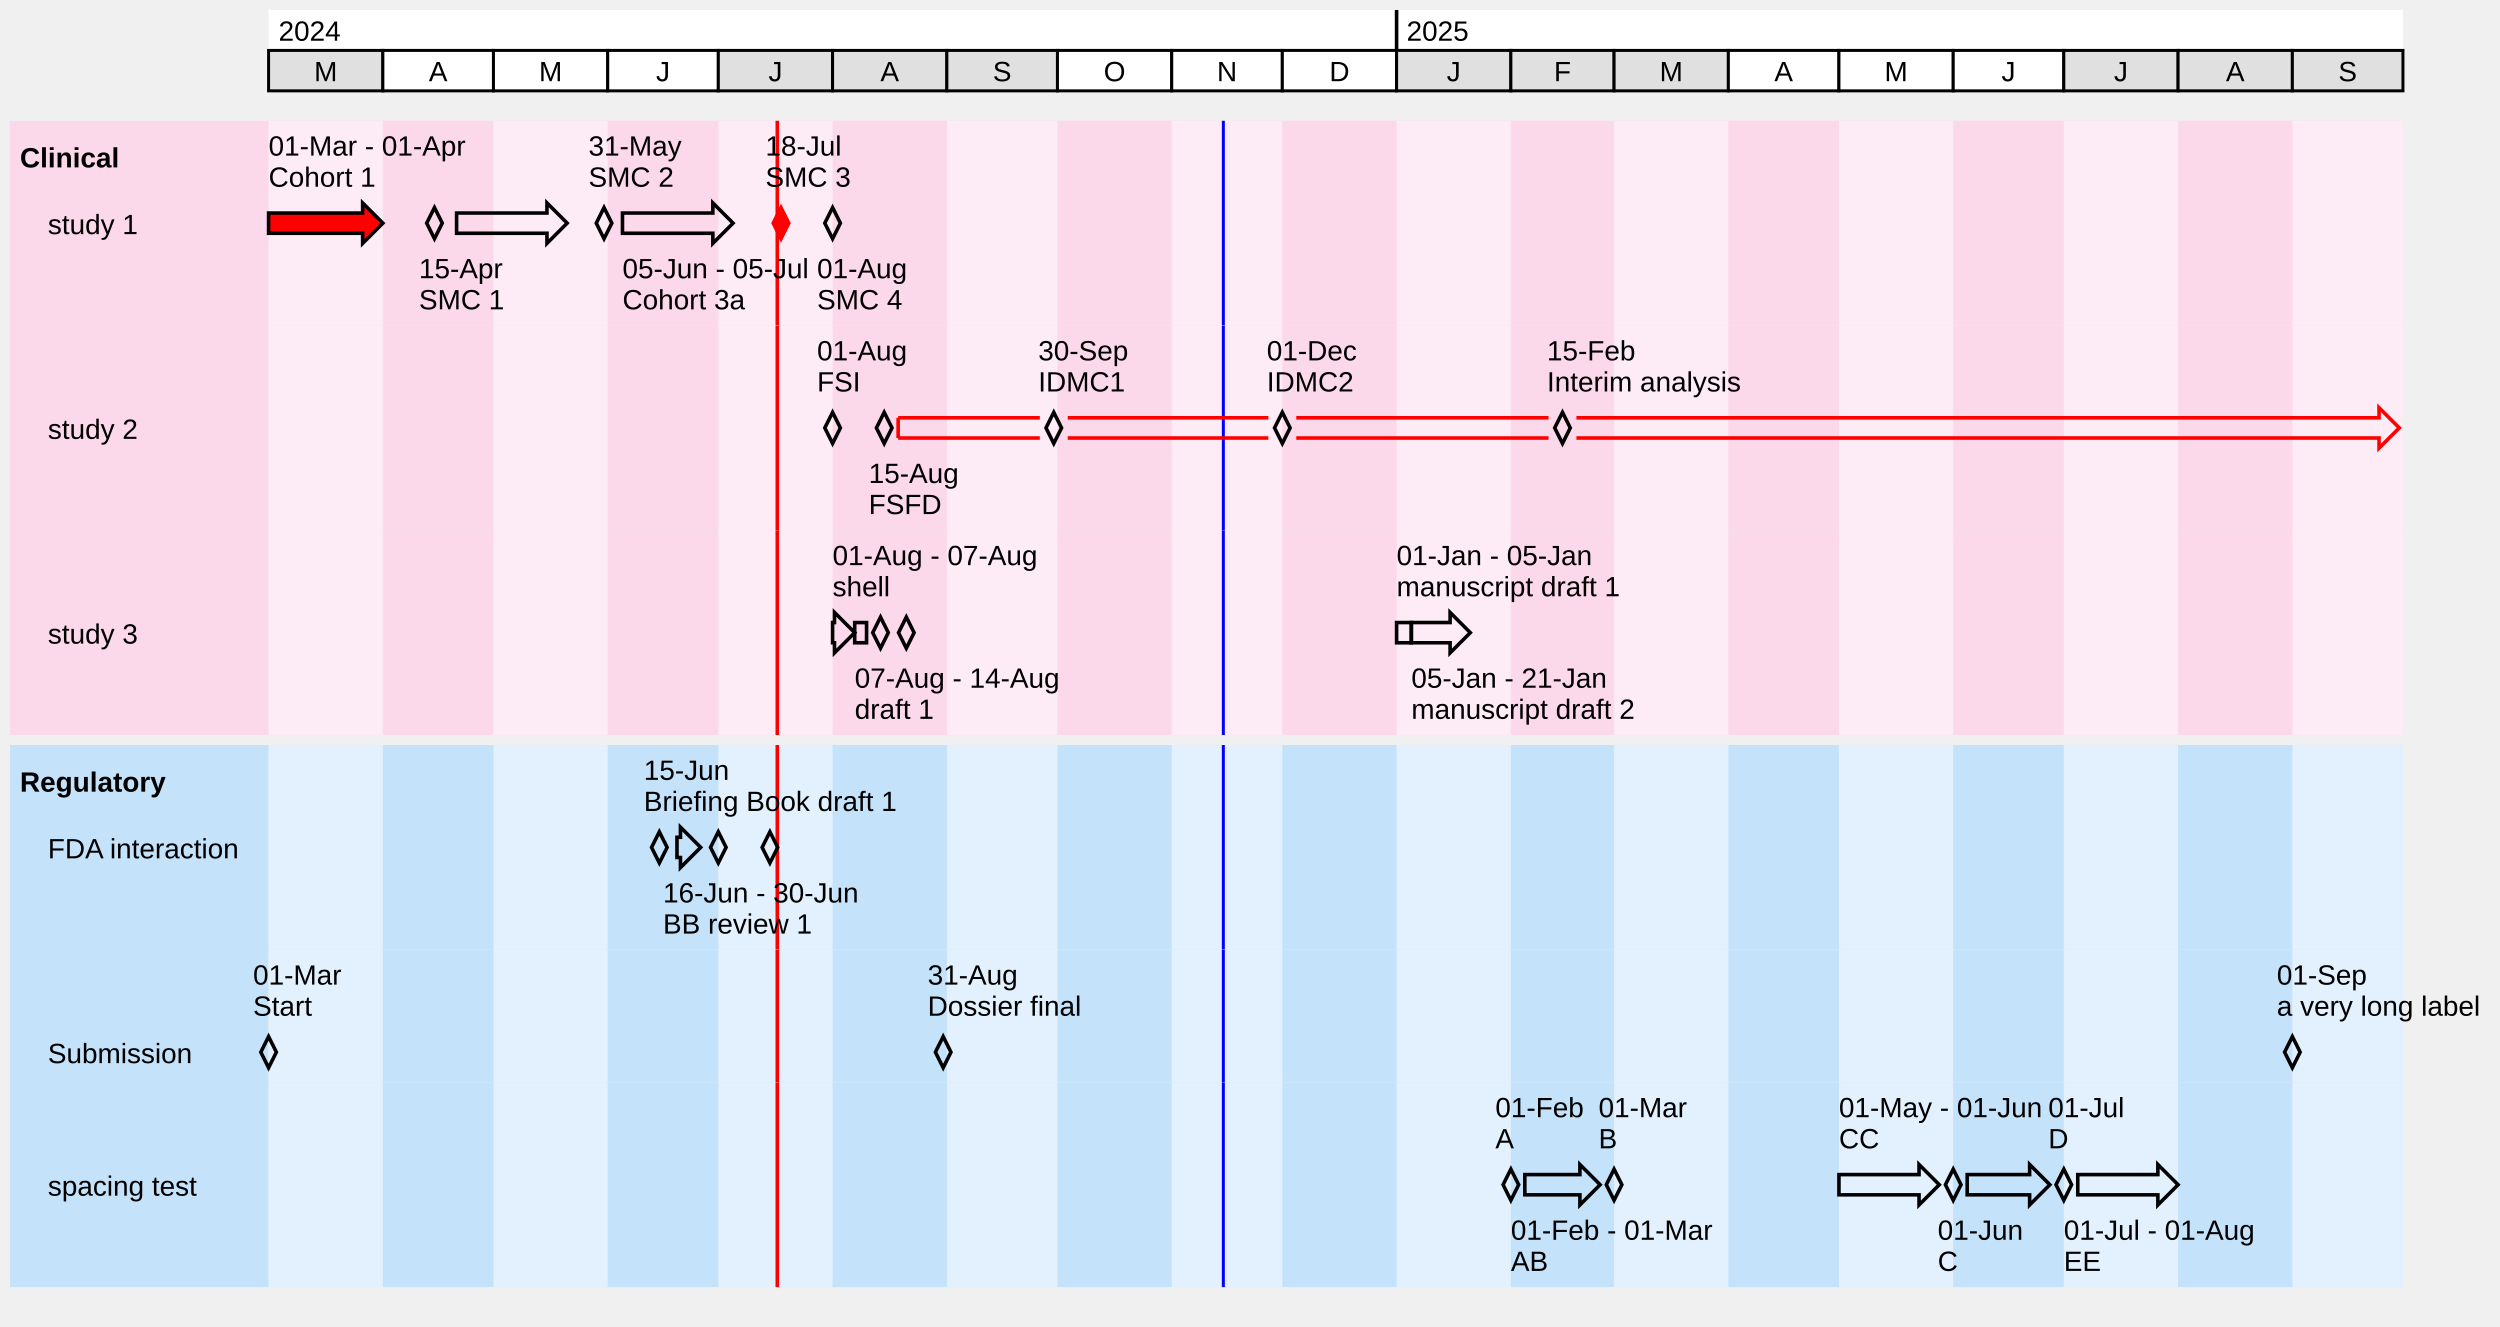
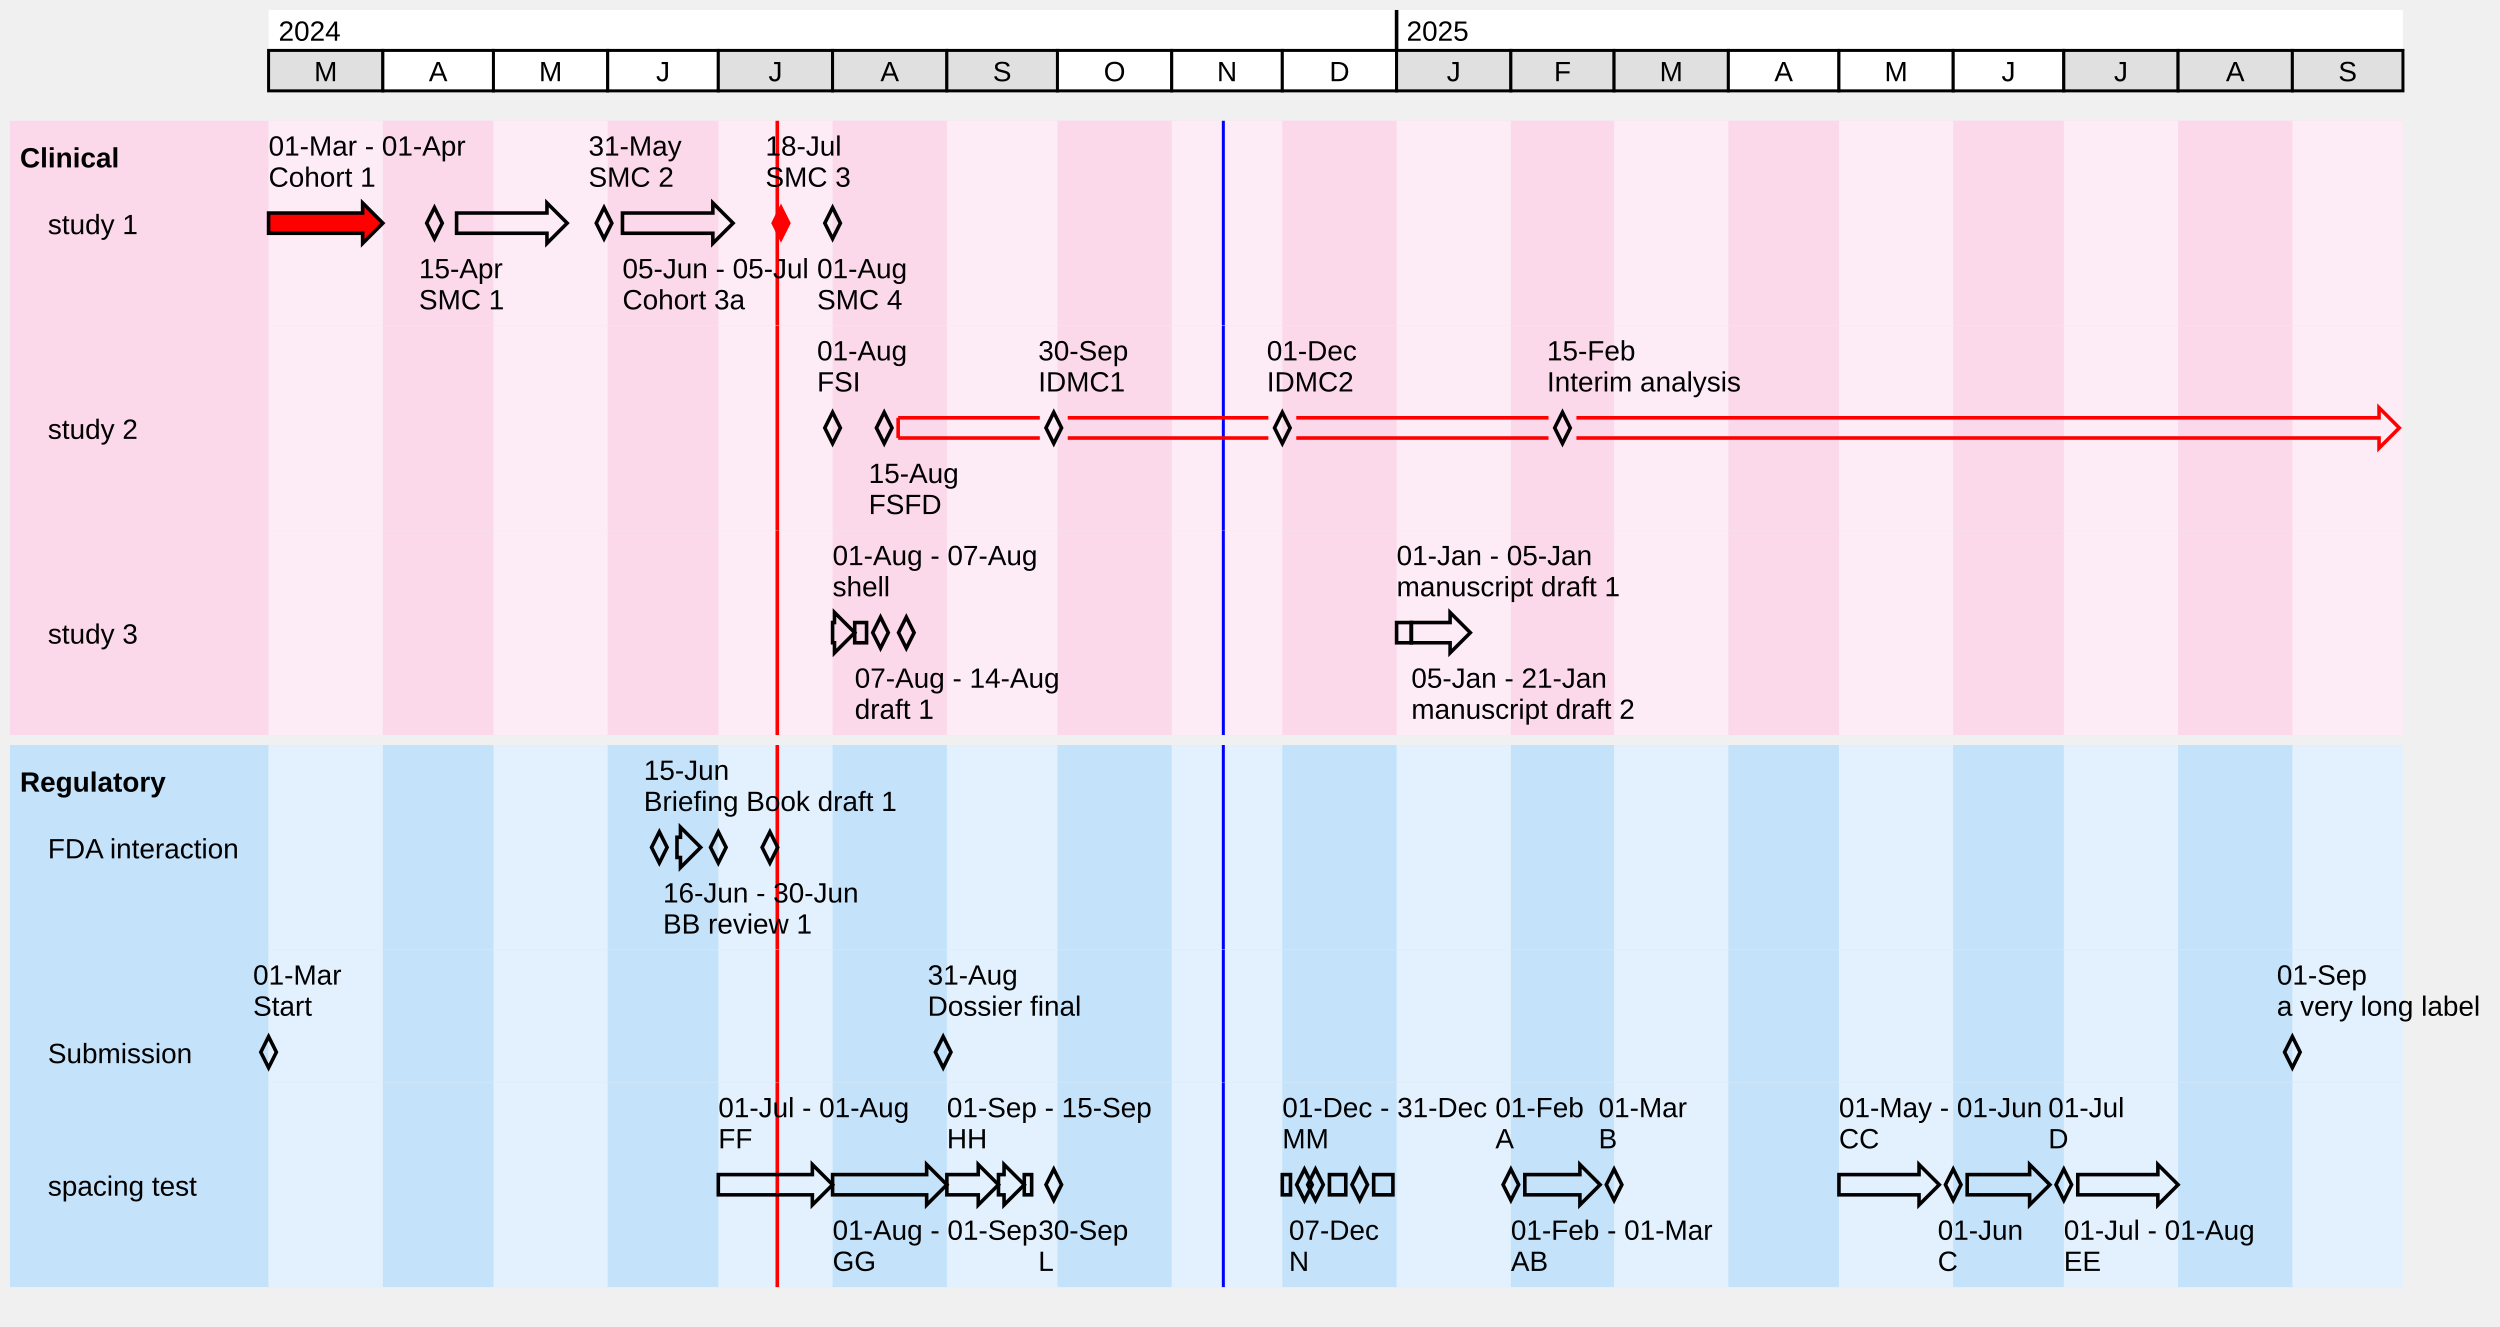
<svg xmlns="http://www.w3.org/2000/svg" width="1253.668" height="665.44" viewbox="0 0 1200 0.538">
  <style>text {font-family: Arial; font-size: 14.0px ;}</style>
  <rect x="5" y="5" width="1200" height="40.56" style="stroke:black;  stroke-width:0; fill:transparent; fill-opacity:1" />
  <text x="10" y="28.4" font-weight="bold" />
  <rect x="134.688" y="5" width="1070.312" height="20.28" style="stroke:black;  stroke-width:0; fill:#f0f0f0; fill-opacity:1" />
  <rect x="134.688" y="5" width="1070.312" height="20.28" style="stroke:transparent;  stroke-width:1; fill:white; fill-opacity:1" />
  <text x="705.345" y="20.44" font-weight="normal">2025</text>
  <line x1="700.345" y1="5" x2="700.345" y2="25.28" style="stroke:black; stroke-width:1.8; " />
  <text x="139.688" y="20.44" font-weight="normal">2024</text>
  <text x="24.0" y="30.64" font-weight="normal" />
  <rect x="134.688" y="25.28" width="1070.312" height="20.28" style="stroke:black;  stroke-width:0; fill:#f0f0f0; fill-opacity:1" />
  <rect x="134.688" y="25.28" width="1070.312" height="20.28" style="stroke:black;  stroke-width:0; fill:white; fill-opacity:1" />
  <rect x="134.688" y="25.28" width="57.305" height="20.28" style="stroke:black;  stroke-width:1.5; fill:#e0e0e0; fill-opacity:1" />
  <text x="157.512" y="40.72" font-weight="normal">M</text>
  <rect x="191.993" y="25.28" width="55.457" height="20.28" style="stroke:black;  stroke-width:1.5; fill:white; fill-opacity:1" />
  <text x="215.049" y="40.72" font-weight="normal">A</text>
  <rect x="247.449" y="25.28" width="57.305" height="20.28" style="stroke:black;  stroke-width:1.5; fill:white; fill-opacity:1" />
  <text x="270.274" y="40.72" font-weight="normal">M</text>
  <rect x="304.754" y="25.28" width="55.457" height="20.28" style="stroke:black;  stroke-width:1.5; fill:white; fill-opacity:1" />
  <text x="328.983" y="40.72" font-weight="normal">J</text>
  <rect x="360.211" y="25.28" width="57.305" height="20.28" style="stroke:black;  stroke-width:1.5; fill:#e0e0e0; fill-opacity:1" />
  <text x="385.364" y="40.72" font-weight="normal">J</text>
  <rect x="417.516" y="25.28" width="57.305" height="20.28" style="stroke:black;  stroke-width:1.5; fill:#e0e0e0; fill-opacity:1" />
  <text x="441.497" y="40.72" font-weight="normal">A</text>
  <rect x="474.821" y="25.28" width="55.457" height="20.28" style="stroke:black;  stroke-width:1.5; fill:#e0e0e0; fill-opacity:1" />
  <text x="497.878" y="40.72" font-weight="normal">S</text>
  <rect x="530.278" y="25.28" width="57.305" height="20.28" style="stroke:black;  stroke-width:1.5; fill:white; fill-opacity:1" />
  <text x="553.485" y="40.72" font-weight="normal">O</text>
  <rect x="587.583" y="25.28" width="55.457" height="20.28" style="stroke:black;  stroke-width:1.5; fill:white; fill-opacity:1" />
  <text x="610.257" y="40.72" font-weight="normal">N</text>
  <rect x="643.04" y="25.28" width="57.305" height="20.28" style="stroke:black;  stroke-width:1.5; fill:white; fill-opacity:1" />
  <text x="666.638" y="40.72" font-weight="normal">D</text>
  <rect x="700.345" y="25.28" width="57.305" height="20.28" style="stroke:black;  stroke-width:1.5; fill:#e0e0e0; fill-opacity:1" />
  <text x="725.497" y="40.72" font-weight="normal">J</text>
  <rect x="757.65" y="25.28" width="51.759" height="20.28" style="stroke:black;  stroke-width:1.5; fill:#e0e0e0; fill-opacity:1" />
  <text x="779.256" y="40.72" font-weight="normal">F</text>
  <rect x="809.41" y="25.28" width="57.305" height="20.28" style="stroke:black;  stroke-width:1.5; fill:#e0e0e0; fill-opacity:1" />
  <text x="832.234" y="40.72" font-weight="normal">M</text>
  <rect x="866.715" y="25.28" width="55.457" height="20.28" style="stroke:black;  stroke-width:1.5; fill:white; fill-opacity:1" />
  <text x="889.771" y="40.72" font-weight="normal">A</text>
  <rect x="922.171" y="25.28" width="57.305" height="20.28" style="stroke:black;  stroke-width:1.5; fill:white; fill-opacity:1" />
  <text x="944.996" y="40.72" font-weight="normal">M</text>
  <rect x="979.476" y="25.28" width="55.457" height="20.28" style="stroke:black;  stroke-width:1.5; fill:white; fill-opacity:1" />
  <text x="1003.705" y="40.72" font-weight="normal">J</text>
  <rect x="1034.933" y="25.28" width="57.305" height="20.28" style="stroke:black;  stroke-width:1.5; fill:#e0e0e0; fill-opacity:1" />
  <text x="1060.086" y="40.72" font-weight="normal">J</text>
  <rect x="1092.238" y="25.28" width="57.305" height="20.28" style="stroke:black;  stroke-width:1.5; fill:#e0e0e0; fill-opacity:1" />
  <text x="1116.219" y="40.72" font-weight="normal">A</text>
  <rect x="1149.543" y="25.28" width="55.457" height="20.28" style="stroke:black;  stroke-width:1.5; fill:#e0e0e0; fill-opacity:1" />
  <text x="1172.6" y="40.72" font-weight="normal">S</text>
  <text x="24.0" y="50.92" font-weight="normal" />
  <rect x="5" y="60.56" width="1200" height="308.04" style="stroke:black;  stroke-width:0; fill:#fbd8ea; fill-opacity:1" />
  <text x="10" y="83.96" font-weight="bold">Clinical</text>
  <rect x="134.688" y="60.56" width="1070.312" height="102.68" style="stroke:black;  stroke-width:0; fill:#f0f0f0; fill-opacity:1" />
  <rect x="134.688" y="60.56" width="1070.312" height="102.68" style="stroke:transparent;  stroke-width:1; fill:#fbd8ea; fill-opacity:1" />
  <rect x="134.688" y="60.56" width="57.305" height="102.68" style="stroke:black;  stroke-width:0; fill:white; fill-opacity:0.5" />
  <rect x="247.449" y="60.56" width="57.305" height="102.68" style="stroke:black;  stroke-width:0; fill:white; fill-opacity:0.5" />
  <rect x="360.211" y="60.56" width="57.305" height="102.68" style="stroke:black;  stroke-width:0; fill:white; fill-opacity:0.5" />
  <rect x="474.821" y="60.56" width="55.457" height="102.68" style="stroke:black;  stroke-width:0; fill:white; fill-opacity:0.5" />
  <rect x="587.583" y="60.56" width="55.457" height="102.68" style="stroke:black;  stroke-width:0; fill:white; fill-opacity:0.5" />
  <rect x="700.345" y="60.56" width="57.305" height="102.68" style="stroke:black;  stroke-width:0; fill:white; fill-opacity:0.5" />
  <rect x="809.41" y="60.56" width="57.305" height="102.68" style="stroke:black;  stroke-width:0; fill:white; fill-opacity:0.5" />
  <rect x="922.171" y="60.56" width="57.305" height="102.68" style="stroke:black;  stroke-width:0; fill:white; fill-opacity:0.5" />
  <rect x="1034.933" y="60.56" width="57.305" height="102.68" style="stroke:black;  stroke-width:0; fill:white; fill-opacity:0.5" />
  <rect x="1149.543" y="60.56" width="55.457" height="102.68" style="stroke:black;  stroke-width:0; fill:white; fill-opacity:0.5" />
  <line x1="389.788" y1="60.56" x2="389.788" y2="163.24" style="stroke:red; stroke-width:1.8; " />
  <line x1="613.463" y1="60.56" x2="613.463" y2="163.24" style="stroke:blue; stroke-width:1.5; " />
  <path d="M134.688, 116.97 L134.688, 106.83 L181.853, 106.83 L181.853, 101.76 L191.993, 111.9 L181.853, 122.04 L181.853, 116.97 L134.688, 116.97 Z" style="stroke: black; fill: red; stroke-width:1.8; " />
  <path d="M213.969, 111.9 L217.872, 104.092 L221.776, 111.9 L217.872, 119.708 L213.969, 111.9 Z" style="stroke: black; fill: none; stroke-width:1.8; " />
  <path d="M228.964, 116.97 L228.964, 106.83 L274.28, 106.83 L274.28, 101.76 L284.42, 111.9 L274.28, 122.04 L274.28, 116.97 L228.964, 116.97 Z" style="stroke: black; fill: none; stroke-width:1.8; " />
  <path d="M299.002, 111.9 L302.906, 104.092 L306.81, 111.9 L302.906, 119.708 L299.002, 111.9 Z" style="stroke: black; fill: none; stroke-width:1.8; " />
  <path d="M312.149, 116.97 L312.149, 106.83 L357.465, 106.83 L357.465, 101.76 L367.605, 111.9 L357.465, 122.04 L357.465, 116.97 L312.149, 116.97 Z" style="stroke: black; fill: none; stroke-width:1.8; " />
  <path d="M387.733, 111.9 L391.636, 104.092 L395.54, 111.9 L391.636, 119.708 L387.733, 111.9 Z" style="stroke: red; fill: red; stroke-width:1.8; " />
  <path d="M413.612, 111.9 L417.516, 104.092 L421.42, 111.9 L417.516, 119.708 L413.612, 111.9 Z" style="stroke: black; fill: none; stroke-width:1.8; " />
  <text x="134.688" y="78.04" font-weight="normal">01-Mar - 01-Apr</text>
  <text x="134.688" y="93.64" font-weight="normal">Cohort 1</text>
  <text x="295.125" y="78.04" font-weight="normal">31-May</text>
  <text x="295.125" y="93.64" font-weight="normal">SMC 2</text>
  <text x="383.855" y="78.04" font-weight="normal">18-Jul</text>
  <text x="383.855" y="93.64" font-weight="normal">SMC 3</text>
  <text x="210.091" y="139.52" font-weight="normal">15-Apr</text>
  <text x="210.091" y="155.12" font-weight="normal">SMC 1</text>
  <text x="312.149" y="139.52" font-weight="normal">05-Jun - 05-Jul</text>
  <text x="312.149" y="155.12" font-weight="normal">Cohort 3a</text>
  <text x="409.735" y="139.52" font-weight="normal">01-Aug</text>
  <text x="409.735" y="155.12" font-weight="normal">SMC 4</text>
  <text x="24.0" y="117.4" font-weight="normal">study 1</text>
  <rect x="134.688" y="163.24" width="1070.312" height="102.68" style="stroke:black;  stroke-width:0; fill:#f0f0f0; fill-opacity:1" />
  <rect x="134.688" y="163.24" width="1070.312" height="102.68" style="stroke:transparent;  stroke-width:1; fill:#fbd8ea; fill-opacity:1" />
  <rect x="134.688" y="163.24" width="57.305" height="102.68" style="stroke:black;  stroke-width:0; fill:white; fill-opacity:0.5" />
  <rect x="247.449" y="163.24" width="57.305" height="102.68" style="stroke:black;  stroke-width:0; fill:white; fill-opacity:0.5" />
  <rect x="360.211" y="163.24" width="57.305" height="102.68" style="stroke:black;  stroke-width:0; fill:white; fill-opacity:0.5" />
  <rect x="474.821" y="163.24" width="55.457" height="102.68" style="stroke:black;  stroke-width:0; fill:white; fill-opacity:0.5" />
  <rect x="587.583" y="163.24" width="55.457" height="102.68" style="stroke:black;  stroke-width:0; fill:white; fill-opacity:0.5" />
  <rect x="700.345" y="163.24" width="57.305" height="102.68" style="stroke:black;  stroke-width:0; fill:white; fill-opacity:0.5" />
  <rect x="809.41" y="163.24" width="57.305" height="102.68" style="stroke:black;  stroke-width:0; fill:white; fill-opacity:0.5" />
  <rect x="922.171" y="163.24" width="57.305" height="102.68" style="stroke:black;  stroke-width:0; fill:white; fill-opacity:0.5" />
  <rect x="1034.933" y="163.24" width="57.305" height="102.68" style="stroke:black;  stroke-width:0; fill:white; fill-opacity:0.5" />
  <rect x="1149.543" y="163.24" width="55.457" height="102.68" style="stroke:black;  stroke-width:0; fill:white; fill-opacity:0.5" />
  <line x1="389.788" y1="163.24" x2="389.788" y2="265.92" style="stroke:red; stroke-width:1.8; " />
  <line x1="613.463" y1="163.24" x2="613.463" y2="265.92" style="stroke:blue; stroke-width:1.5; " />
  <path d="M413.612, 214.58 L417.516, 206.772 L421.42, 214.58 L417.516, 222.388 L413.612, 214.58 Z" style="stroke: black; fill: none; stroke-width:1.8; " />
  <path d="M439.492, 214.58 L443.396, 206.772 L447.3, 214.58 L443.396, 222.388 L439.492, 214.58 Z" style="stroke: black; fill: none; stroke-width:1.8; " />
  <line x1="450.396" y1="209.51" x2="521.429" y2="209.51" style="stroke:red; stroke-width:1.8; " />
  <line x1="450.396" y1="219.65" x2="521.429" y2="219.65" style="stroke:red; stroke-width:1.8; " />
  <line x1="450.396" y1="209.51" x2="450.396" y2="219.65" style="stroke:red; stroke-width:1.8; " />
  <line x1="535.429" y1="209.51" x2="636.04" y2="209.51" style="stroke:red; stroke-width:1.8; " />
  <line x1="535.429" y1="219.65" x2="636.04" y2="219.65" style="stroke:red; stroke-width:1.8; " />
  <line x1="650.04" y1="209.51" x2="776.53" y2="209.51" style="stroke:red; stroke-width:1.8; " />
  <line x1="650.04" y1="219.65" x2="776.53" y2="219.65" style="stroke:red; stroke-width:1.8; " />
  <path d="M790.53, 209.51 L1193.011, 209.51 L1193.011, 204.44 L1203.151, 214.58 L1193.011, 224.72 L1193.011, 219.65 L790.53, 219.65 " style="stroke: red; fill: none; stroke-width:1.8; " />
  <path d="M524.526, 214.58 L528.429, 206.772 L532.333, 214.58 L528.429, 222.388 L524.526, 214.58 Z" style="stroke: black; fill: none; stroke-width:1.8; " />
  <path d="M639.136, 214.58 L643.04, 206.772 L646.944, 214.58 L643.04, 222.388 L639.136, 214.58 Z" style="stroke: black; fill: none; stroke-width:1.8; " />
  <path d="M779.626, 214.58 L783.53, 206.772 L787.434, 214.58 L783.53, 222.388 L779.626, 214.58 Z" style="stroke: black; fill: none; stroke-width:1.8; " />
  <text x="409.735" y="180.72" font-weight="normal">01-Aug</text>
  <text x="409.735" y="196.32" font-weight="normal">FSI</text>
  <text x="520.648" y="180.72" font-weight="normal">30-Sep</text>
  <text x="520.648" y="196.32" font-weight="normal">IDMC1</text>
  <text x="635.258" y="180.72" font-weight="normal">01-Dec</text>
  <text x="635.258" y="196.32" font-weight="normal">IDMC2</text>
  <text x="775.749" y="180.72" font-weight="normal">15-Feb</text>
  <text x="775.749" y="196.32" font-weight="normal">Interim analysis</text>
  <text x="435.615" y="242.2" font-weight="normal">15-Aug</text>
  <text x="435.615" y="257.8" font-weight="normal">FSFD</text>
  <text x="24.0" y="220.08" font-weight="normal">study 2</text>
  <rect x="134.688" y="265.92" width="1070.312" height="102.68" style="stroke:black;  stroke-width:0; fill:#f0f0f0; fill-opacity:1" />
  <rect x="134.688" y="265.92" width="1070.312" height="102.68" style="stroke:transparent;  stroke-width:1; fill:#fbd8ea; fill-opacity:1" />
  <rect x="134.688" y="265.92" width="57.305" height="102.68" style="stroke:black;  stroke-width:0; fill:white; fill-opacity:0.5" />
  <rect x="247.449" y="265.92" width="57.305" height="102.68" style="stroke:black;  stroke-width:0; fill:white; fill-opacity:0.5" />
  <rect x="360.211" y="265.92" width="57.305" height="102.68" style="stroke:black;  stroke-width:0; fill:white; fill-opacity:0.5" />
  <rect x="474.821" y="265.92" width="55.457" height="102.68" style="stroke:black;  stroke-width:0; fill:white; fill-opacity:0.5" />
  <rect x="587.583" y="265.92" width="55.457" height="102.68" style="stroke:black;  stroke-width:0; fill:white; fill-opacity:0.5" />
  <rect x="700.345" y="265.92" width="57.305" height="102.68" style="stroke:black;  stroke-width:0; fill:white; fill-opacity:0.5" />
  <rect x="809.41" y="265.92" width="57.305" height="102.68" style="stroke:black;  stroke-width:0; fill:white; fill-opacity:0.5" />
  <rect x="922.171" y="265.92" width="57.305" height="102.68" style="stroke:black;  stroke-width:0; fill:white; fill-opacity:0.5" />
  <rect x="1034.933" y="265.92" width="57.305" height="102.68" style="stroke:black;  stroke-width:0; fill:white; fill-opacity:0.5" />
  <rect x="1149.543" y="265.92" width="55.457" height="102.68" style="stroke:black;  stroke-width:0; fill:white; fill-opacity:0.5" />
  <line x1="389.788" y1="265.92" x2="389.788" y2="368.6" style="stroke:red; stroke-width:1.8; " />
  <line x1="613.463" y1="265.92" x2="613.463" y2="368.6" style="stroke:blue; stroke-width:1.5; " />
  <path d="M417.516, 322.33 L417.516, 312.19 L418.468, 312.19 L418.468, 307.12 L428.608, 317.26 L418.468, 327.4 L418.468, 322.33 L417.516, 322.33 Z" style="stroke: black; fill: none; stroke-width:1.8; " />
  <rect x="428.608" y="312.19" width="5.94" height="10.14" style="stroke:black;  stroke-width:1.8; fill:none; fill-opacity:1" />
  <path d="M437.643, 317.26 L441.547, 309.452 L445.451, 317.26 L441.547, 325.068 L437.643, 317.26 Z" style="stroke: black; fill: none; stroke-width:1.8; " />
  <path d="M450.583, 317.26 L454.487, 309.452 L458.391, 317.26 L454.487, 325.068 L450.583, 317.26 Z" style="stroke: black; fill: none; stroke-width:1.8; " />
  <rect x="700.345" y="312.19" width="7.394" height="10.14" style="stroke:black;  stroke-width:1.8; fill:none; fill-opacity:1" />
  <path d="M707.739, 322.33 L707.739, 312.19 L727.176, 312.19 L727.176, 307.12 L737.316, 317.26 L727.176, 327.4 L727.176, 322.33 L707.739, 322.33 Z" style="stroke: black; fill: none; stroke-width:1.8; " />
  <text x="417.516" y="283.4" font-weight="normal">01-Aug - 07-Aug</text>
  <text x="417.516" y="299" font-weight="normal">shell</text>
  <text x="700.345" y="283.4" font-weight="normal">01-Jan - 05-Jan</text>
  <text x="700.345" y="299" font-weight="normal">manuscript draft 1</text>
  <text x="428.608" y="344.88" font-weight="normal">07-Aug - 14-Aug</text>
  <text x="428.608" y="360.48" font-weight="normal">draft 1</text>
  <text x="707.739" y="344.88" font-weight="normal">05-Jan - 21-Jan</text>
  <text x="707.739" y="360.48" font-weight="normal">manuscript draft 2</text>
  <text x="24.0" y="322.76" font-weight="normal">study 3</text>
  <rect x="5" y="373.6" width="1200" height="271.84" style="stroke:black;  stroke-width:0; fill:#c4e2fa; fill-opacity:1" />
  <text x="10" y="397.0" font-weight="bold">Regulatory</text>
  <rect x="134.688" y="373.6" width="1070.312" height="102.68" style="stroke:black;  stroke-width:0; fill:#f0f0f0; fill-opacity:1" />
  <rect x="134.688" y="373.6" width="1070.312" height="102.68" style="stroke:transparent;  stroke-width:1; fill:#c4e2fa; fill-opacity:1" />
  <rect x="134.688" y="373.6" width="57.305" height="102.68" style="stroke:black;  stroke-width:0; fill:white; fill-opacity:0.5" />
  <rect x="247.449" y="373.6" width="57.305" height="102.68" style="stroke:black;  stroke-width:0; fill:white; fill-opacity:0.5" />
  <rect x="360.211" y="373.6" width="57.305" height="102.68" style="stroke:black;  stroke-width:0; fill:white; fill-opacity:0.5" />
  <rect x="474.821" y="373.6" width="55.457" height="102.68" style="stroke:black;  stroke-width:0; fill:white; fill-opacity:0.5" />
  <rect x="587.583" y="373.6" width="55.457" height="102.68" style="stroke:black;  stroke-width:0; fill:white; fill-opacity:0.5" />
  <rect x="700.345" y="373.6" width="57.305" height="102.68" style="stroke:black;  stroke-width:0; fill:white; fill-opacity:0.5" />
  <rect x="809.41" y="373.6" width="57.305" height="102.68" style="stroke:black;  stroke-width:0; fill:white; fill-opacity:0.5" />
  <rect x="922.171" y="373.6" width="57.305" height="102.68" style="stroke:black;  stroke-width:0; fill:white; fill-opacity:0.5" />
  <rect x="1034.933" y="373.6" width="57.305" height="102.68" style="stroke:black;  stroke-width:0; fill:white; fill-opacity:0.5" />
  <rect x="1149.543" y="373.6" width="55.457" height="102.68" style="stroke:black;  stroke-width:0; fill:white; fill-opacity:0.5" />
  <line x1="389.788" y1="373.6" x2="389.788" y2="476.28" style="stroke:red; stroke-width:1.8; " />
  <line x1="613.463" y1="373.6" x2="613.463" y2="476.28" style="stroke:blue; stroke-width:1.5; " />
  <path d="M326.73, 424.94 L330.634, 417.132 L334.538, 424.94 L330.634, 432.748 L326.73, 424.94 Z" style="stroke: black; fill: none; stroke-width:1.8; " />
  <path d="M339.483, 430.01 L339.483, 419.87 L341.222, 419.87 L341.222, 414.8 L351.362, 424.94 L341.222, 435.08 L341.222, 430.01 L339.483, 430.01 Z" style="stroke: black; fill: none; stroke-width:1.8; " />
  <path d="M356.307, 424.94 L360.211, 417.132 L364.115, 424.94 L360.211, 432.748 L356.307, 424.94 Z" style="stroke: black; fill: none; stroke-width:1.8; " />
  <path d="M382.187, 424.94 L386.091, 417.132 L389.995, 424.94 L386.091, 432.748 L382.187, 424.94 Z" style="stroke: black; fill: none; stroke-width:1.8; " />
  <text x="322.853" y="391.08" font-weight="normal">15-Jun</text>
  <text x="322.853" y="406.68" font-weight="normal">Briefing Book draft 1</text>
  <text x="332.483" y="452.56" font-weight="normal">16-Jun - 30-Jun</text>
  <text x="332.483" y="468.16" font-weight="normal">BB review 1</text>
  <text x="24.0" y="430.44" font-weight="normal">FDA interaction</text>
  <rect x="134.688" y="476.28" width="1070.312" height="66.48" style="stroke:black;  stroke-width:0; fill:#f0f0f0; fill-opacity:1" />
  <rect x="134.688" y="476.28" width="1070.312" height="66.48" style="stroke:transparent;  stroke-width:1; fill:#c4e2fa; fill-opacity:1" />
  <rect x="134.688" y="476.28" width="57.305" height="66.48" style="stroke:black;  stroke-width:0; fill:white; fill-opacity:0.5" />
  <rect x="247.449" y="476.28" width="57.305" height="66.48" style="stroke:black;  stroke-width:0; fill:white; fill-opacity:0.5" />
  <rect x="360.211" y="476.28" width="57.305" height="66.48" style="stroke:black;  stroke-width:0; fill:white; fill-opacity:0.5" />
  <rect x="474.821" y="476.28" width="55.457" height="66.48" style="stroke:black;  stroke-width:0; fill:white; fill-opacity:0.5" />
  <rect x="587.583" y="476.28" width="55.457" height="66.48" style="stroke:black;  stroke-width:0; fill:white; fill-opacity:0.5" />
  <rect x="700.345" y="476.28" width="57.305" height="66.48" style="stroke:black;  stroke-width:0; fill:white; fill-opacity:0.5" />
  <rect x="809.41" y="476.28" width="57.305" height="66.48" style="stroke:black;  stroke-width:0; fill:white; fill-opacity:0.5" />
  <rect x="922.171" y="476.28" width="57.305" height="66.48" style="stroke:black;  stroke-width:0; fill:white; fill-opacity:0.5" />
  <rect x="1034.933" y="476.28" width="57.305" height="66.48" style="stroke:black;  stroke-width:0; fill:white; fill-opacity:0.5" />
  <rect x="1149.543" y="476.28" width="55.457" height="66.48" style="stroke:black;  stroke-width:0; fill:white; fill-opacity:0.5" />
  <line x1="389.788" y1="476.28" x2="389.788" y2="542.76" style="stroke:red; stroke-width:1.8; " />
  <line x1="613.463" y1="476.28" x2="613.463" y2="542.76" style="stroke:blue; stroke-width:1.5; " />
  <path d="M130.784, 527.62 L134.688, 519.812 L138.591, 527.62 L134.688, 535.428 L130.784, 527.62 Z" style="stroke: black; fill: none; stroke-width:1.8; " />
  <path d="M469.069, 527.62 L472.973, 519.812 L476.877, 527.62 L472.973, 535.428 L469.069, 527.62 Z" style="stroke: black; fill: none; stroke-width:1.8; " />
  <path d="M1145.639, 527.62 L1149.543, 519.812 L1153.447, 527.62 L1149.543, 535.428 L1145.639, 527.62 Z" style="stroke: black; fill: none; stroke-width:1.8; " />
  <text x="126.906" y="493.76" font-weight="normal">01-Mar</text>
  <text x="126.906" y="509.36" font-weight="normal">Start</text>
  <text x="465.192" y="493.76" font-weight="normal">31-Aug</text>
  <text x="465.192" y="509.36" font-weight="normal">Dossier final</text>
  <text x="1141.762" y="493.76" font-weight="normal">01-Sep</text>
  <text x="1141.762" y="509.36" font-weight="normal">a very long label</text>
  <text x="24.0" y="533.12" font-weight="normal">Submission</text>
  <rect x="134.688" y="542.76" width="1070.312" height="102.68" style="stroke:black;  stroke-width:0; fill:#f0f0f0; fill-opacity:1" />
  <rect x="134.688" y="542.76" width="1070.312" height="102.68" style="stroke:transparent;  stroke-width:1; fill:#c4e2fa; fill-opacity:1" />
  <rect x="134.688" y="542.76" width="57.305" height="102.68" style="stroke:black;  stroke-width:0; fill:white; fill-opacity:0.5" />
  <rect x="247.449" y="542.76" width="57.305" height="102.68" style="stroke:black;  stroke-width:0; fill:white; fill-opacity:0.5" />
  <rect x="360.211" y="542.76" width="57.305" height="102.68" style="stroke:black;  stroke-width:0; fill:white; fill-opacity:0.5" />
  <rect x="474.821" y="542.76" width="55.457" height="102.68" style="stroke:black;  stroke-width:0; fill:white; fill-opacity:0.5" />
  <rect x="587.583" y="542.76" width="55.457" height="102.68" style="stroke:black;  stroke-width:0; fill:white; fill-opacity:0.5" />
  <rect x="700.345" y="542.76" width="57.305" height="102.68" style="stroke:black;  stroke-width:0; fill:white; fill-opacity:0.5" />
  <rect x="809.41" y="542.76" width="57.305" height="102.68" style="stroke:black;  stroke-width:0; fill:white; fill-opacity:0.5" />
  <rect x="922.171" y="542.76" width="57.305" height="102.68" style="stroke:black;  stroke-width:0; fill:white; fill-opacity:0.5" />
  <rect x="1034.933" y="542.76" width="57.305" height="102.68" style="stroke:black;  stroke-width:0; fill:white; fill-opacity:0.5" />
  <rect x="1149.543" y="542.76" width="55.457" height="102.68" style="stroke:black;  stroke-width:0; fill:white; fill-opacity:0.5" />
  <line x1="389.788" y1="542.76" x2="389.788" y2="645.44" style="stroke:red; stroke-width:1.8; " />
  <line x1="613.463" y1="542.76" x2="613.463" y2="645.44" style="stroke:blue; stroke-width:1.5; " />
+   <path d="M360.211, 599.17 L360.211, 589.03 L407.376, 589.03 L407.376, 583.96 L417.516, 594.1 L407.376, 604.24 L407.376, 599.17 L360.211, 599.17 Z" style="stroke: black; fill: none; stroke-width:1.8; " />
+   <path d="M417.516, 599.17 L417.516, 589.03 L464.681, 589.03 L464.681, 583.96 L474.821, 594.1 L464.681, 604.24 L464.681, 599.17 L417.516, 599.17 Z" style="stroke: black; fill: none; stroke-width:1.8; " />
+   <path d="M474.821, 599.17 L474.821, 589.03 L490.561, 589.03 L490.561, 583.96 L500.701, 594.1 L490.561, 604.24 L490.561, 599.17 L474.821, 599.17 Z" style="stroke: black; fill: none; stroke-width:1.8; " />
+   <path d="M500.701, 599.17 L500.701, 589.03 L503.501, 589.03 L503.501, 583.96 L513.641, 594.1 L503.501, 604.24 L503.501, 599.17 L500.701, 599.17 Z" style="stroke: black; fill: none; stroke-width:1.8; " />
+   <rect x="513.641" y="589.03" width="3.697" height="10.14" style="stroke:black;  stroke-width:1.8; fill:none; fill-opacity:1" />
+   <path d="M524.526, 594.1 L528.429, 586.292 L532.333, 594.1 L528.429, 601.908 L524.526, 594.1 Z" style="stroke: black; fill: none; stroke-width:1.8; " />
+   <rect x="643.04" y="589.03" width="4.091" height="10.14" style="stroke:black;  stroke-width:1.8; fill:none; fill-opacity:1" />
+   <rect x="666.677" y="589.03" width="8.183" height="10.14" style="stroke:black;  stroke-width:1.8; fill:none; fill-opacity:1" />
+   <rect x="688.859" y="589.03" width="9.637" height="10.14" style="stroke:black;  stroke-width:1.8; fill:none; fill-opacity:1" />
+   <path d="M650.227, 594.1 L654.131, 586.292 L658.035, 594.1 L654.131, 601.908 L650.227, 594.1 Z" style="stroke: black; fill: none; stroke-width:1.8; " />
+   <path d="M655.773, 594.1 L659.677, 586.292 L663.581, 594.1 L659.677, 601.908 L655.773, 594.1 Z" style="stroke: black; fill: none; stroke-width:1.8; " />
+   <path d="M677.955, 594.1 L681.859, 586.292 L685.763, 594.1 L681.859, 601.908 L677.955, 594.1 Z" style="stroke: black; fill: none; stroke-width:1.8; " />
  <path d="M753.746, 594.1 L757.65, 586.292 L761.554, 594.1 L757.65, 601.908 L753.746, 594.1 Z" style="stroke: black; fill: none; stroke-width:1.8; " />
  <path d="M764.65, 599.17 L764.65, 589.03 L792.27, 589.03 L792.27, 583.96 L802.41, 594.1 L792.27, 604.24 L792.27, 599.17 L764.65, 599.17 Z" style="stroke: black; fill: none; stroke-width:1.8; " />
  <path d="M805.506, 594.1 L809.41, 586.292 L813.313, 594.1 L809.41, 601.908 L805.506, 594.1 Z" style="stroke: black; fill: none; stroke-width:1.8; " />
  <path d="M922.171, 599.17 L922.171, 589.03 L962.336, 589.03 L962.336, 583.96 L972.476, 594.1 L962.336, 604.24 L962.336, 599.17 L922.171, 599.17 Z" style="stroke: black; fill: none; stroke-width:1.8; " />
  <path d="M986.476, 599.17 L986.476, 589.03 L1017.793, 589.03 L1017.793, 583.96 L1027.933, 594.1 L1017.793, 604.24 L1017.793, 599.17 L986.476, 599.17 Z" style="stroke: black; fill: none; stroke-width:1.8; " />
  <path d="M975.573, 594.1 L979.476, 586.292 L983.38, 594.1 L979.476, 601.908 L975.573, 594.1 Z" style="stroke: black; fill: none; stroke-width:1.8; " />
  <path d="M1041.933, 599.17 L1041.933, 589.03 L1082.098, 589.03 L1082.098, 583.96 L1092.238, 594.1 L1082.098, 604.24 L1082.098, 599.17 L1041.933, 599.17 Z" style="stroke: black; fill: none; stroke-width:1.8; " />
  <path d="M1031.029, 594.1 L1034.933, 586.292 L1038.837, 594.1 L1034.933, 601.908 L1031.029, 594.1 Z" style="stroke: black; fill: none; stroke-width:1.8; " />
+   <text x="360.211" y="560.24" font-weight="normal">01-Jul - 01-Aug</text>
+   <text x="360.211" y="575.84" font-weight="normal">FF</text>
+   <text x="474.821" y="560.24" font-weight="normal">01-Sep - 15-Sep</text>
+   <text x="474.821" y="575.84" font-weight="normal">HH</text>
+   <text x="643.04" y="560.24" font-weight="normal">01-Dec - 31-Dec</text>
+   <text x="643.04" y="575.84" font-weight="normal">MM</text>
  <text x="749.869" y="560.24" font-weight="normal">01-Feb</text>
  <text x="749.869" y="575.84" font-weight="normal">A</text>
  <text x="801.628" y="560.24" font-weight="normal">01-Mar</text>
  <text x="801.628" y="575.84" font-weight="normal">B</text>
  <text x="922.171" y="560.24" font-weight="normal">01-May - 01-Jun</text>
  <text x="922.171" y="575.84" font-weight="normal">CC</text>
  <text x="1027.152" y="560.24" font-weight="normal">01-Jul</text>
  <text x="1027.152" y="575.84" font-weight="normal">D</text>
+   <text x="417.516" y="621.72" font-weight="normal">01-Aug - 01-Sep</text>
+   <text x="417.516" y="637.32" font-weight="normal">GG</text>
+   <text x="520.648" y="621.72" font-weight="normal">30-Sep</text>
+   <text x="520.648" y="637.32" font-weight="normal">L</text>
+   <text x="646.35" y="621.72" font-weight="normal">07-Dec</text>
+   <text x="646.35" y="637.32" font-weight="normal">N</text>
  <text x="757.65" y="621.72" font-weight="normal">01-Feb - 01-Mar</text>
  <text x="757.65" y="637.32" font-weight="normal">AB</text>
  <text x="971.695" y="621.72" font-weight="normal">01-Jun</text>
  <text x="971.695" y="637.32" font-weight="normal">C</text>
  <text x="1034.933" y="621.72" font-weight="normal">01-Jul - 01-Aug</text>
  <text x="1034.933" y="637.32" font-weight="normal">EE</text>
  <text x="24.0" y="599.6" font-weight="normal">spacing test</text>
</svg>
